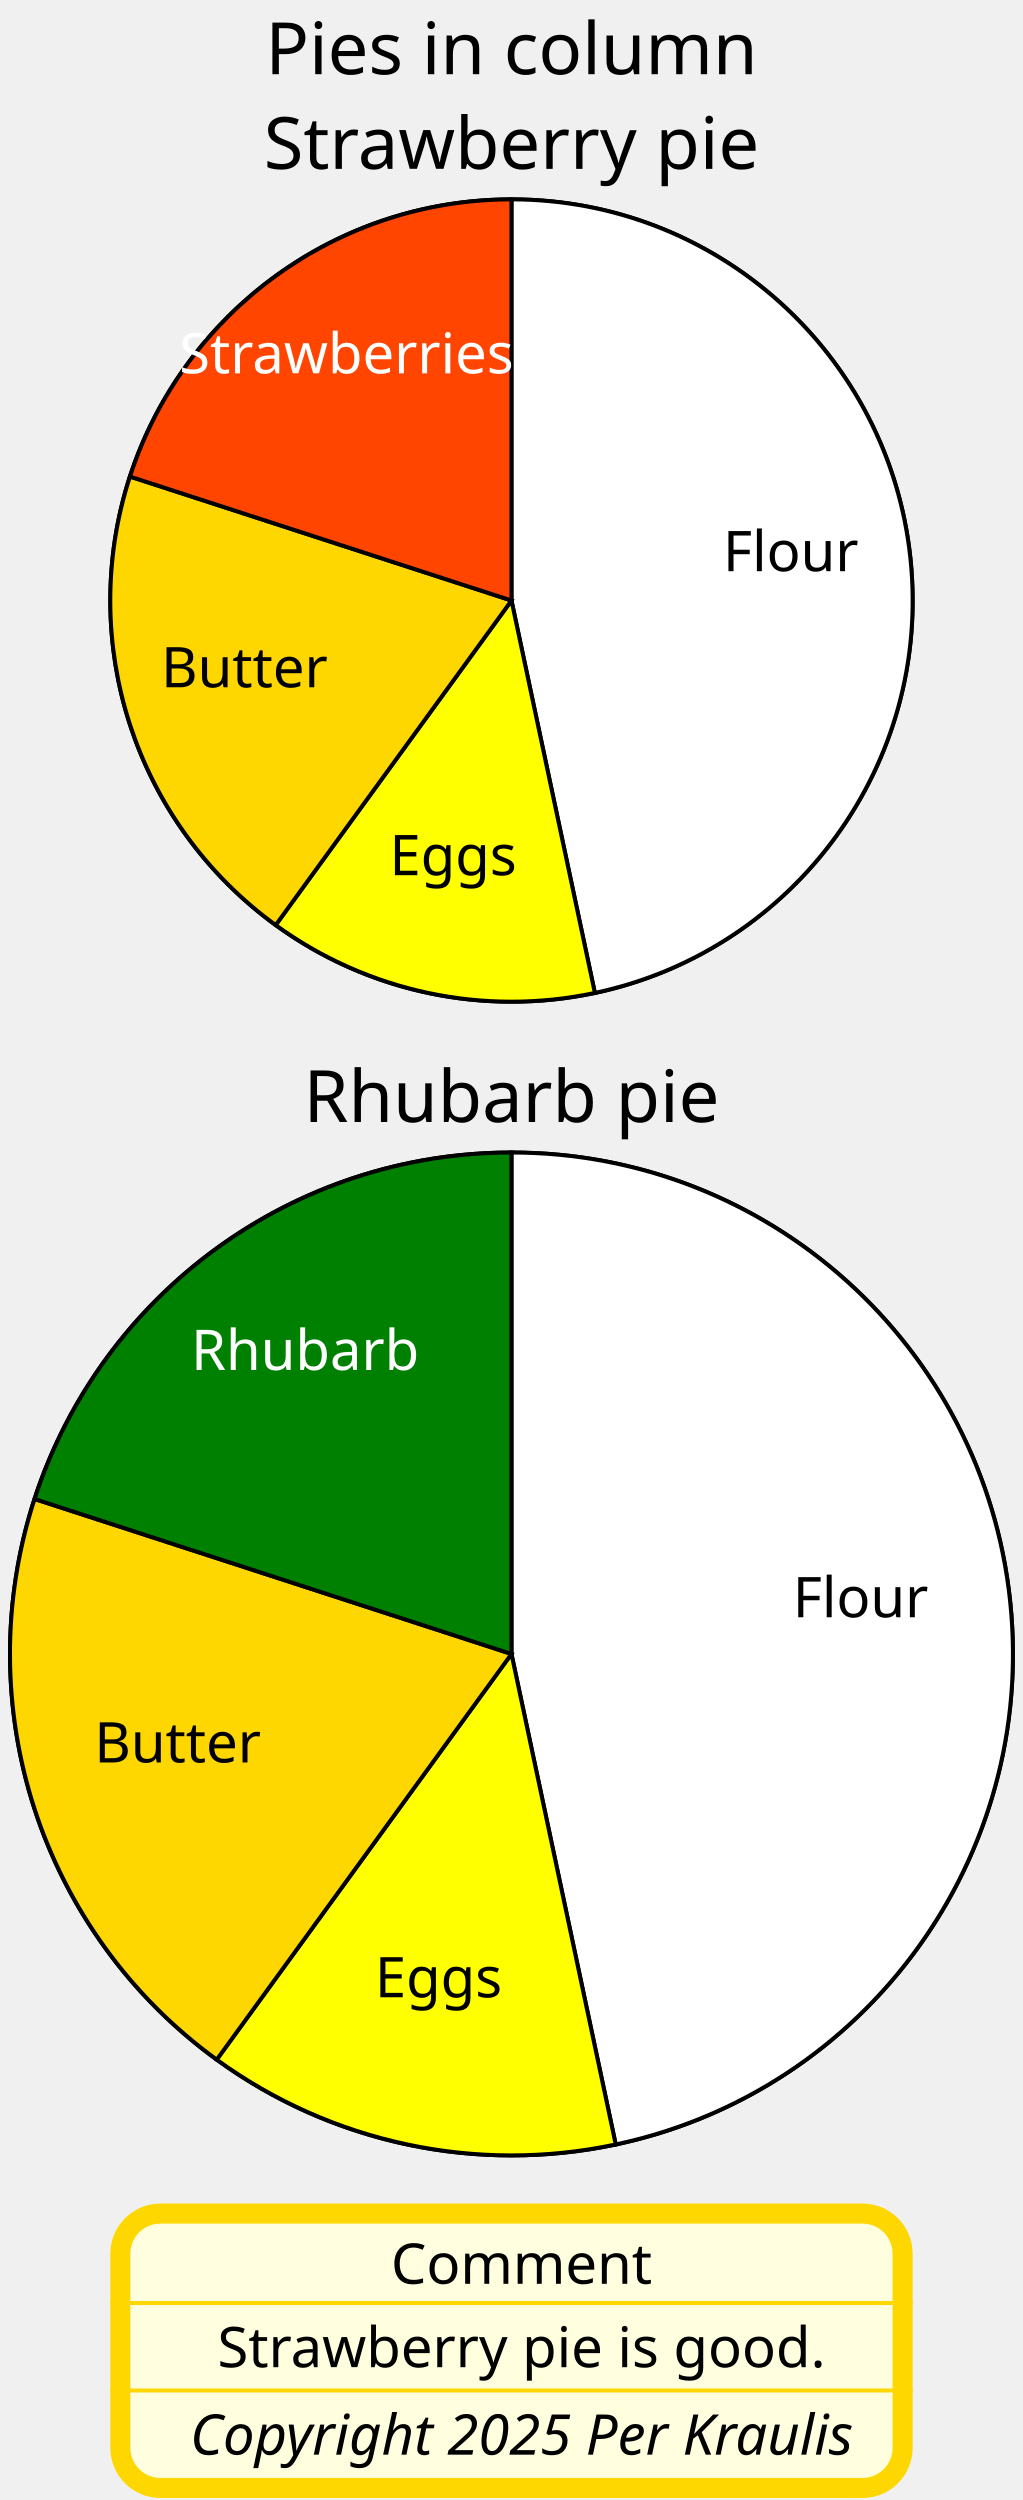
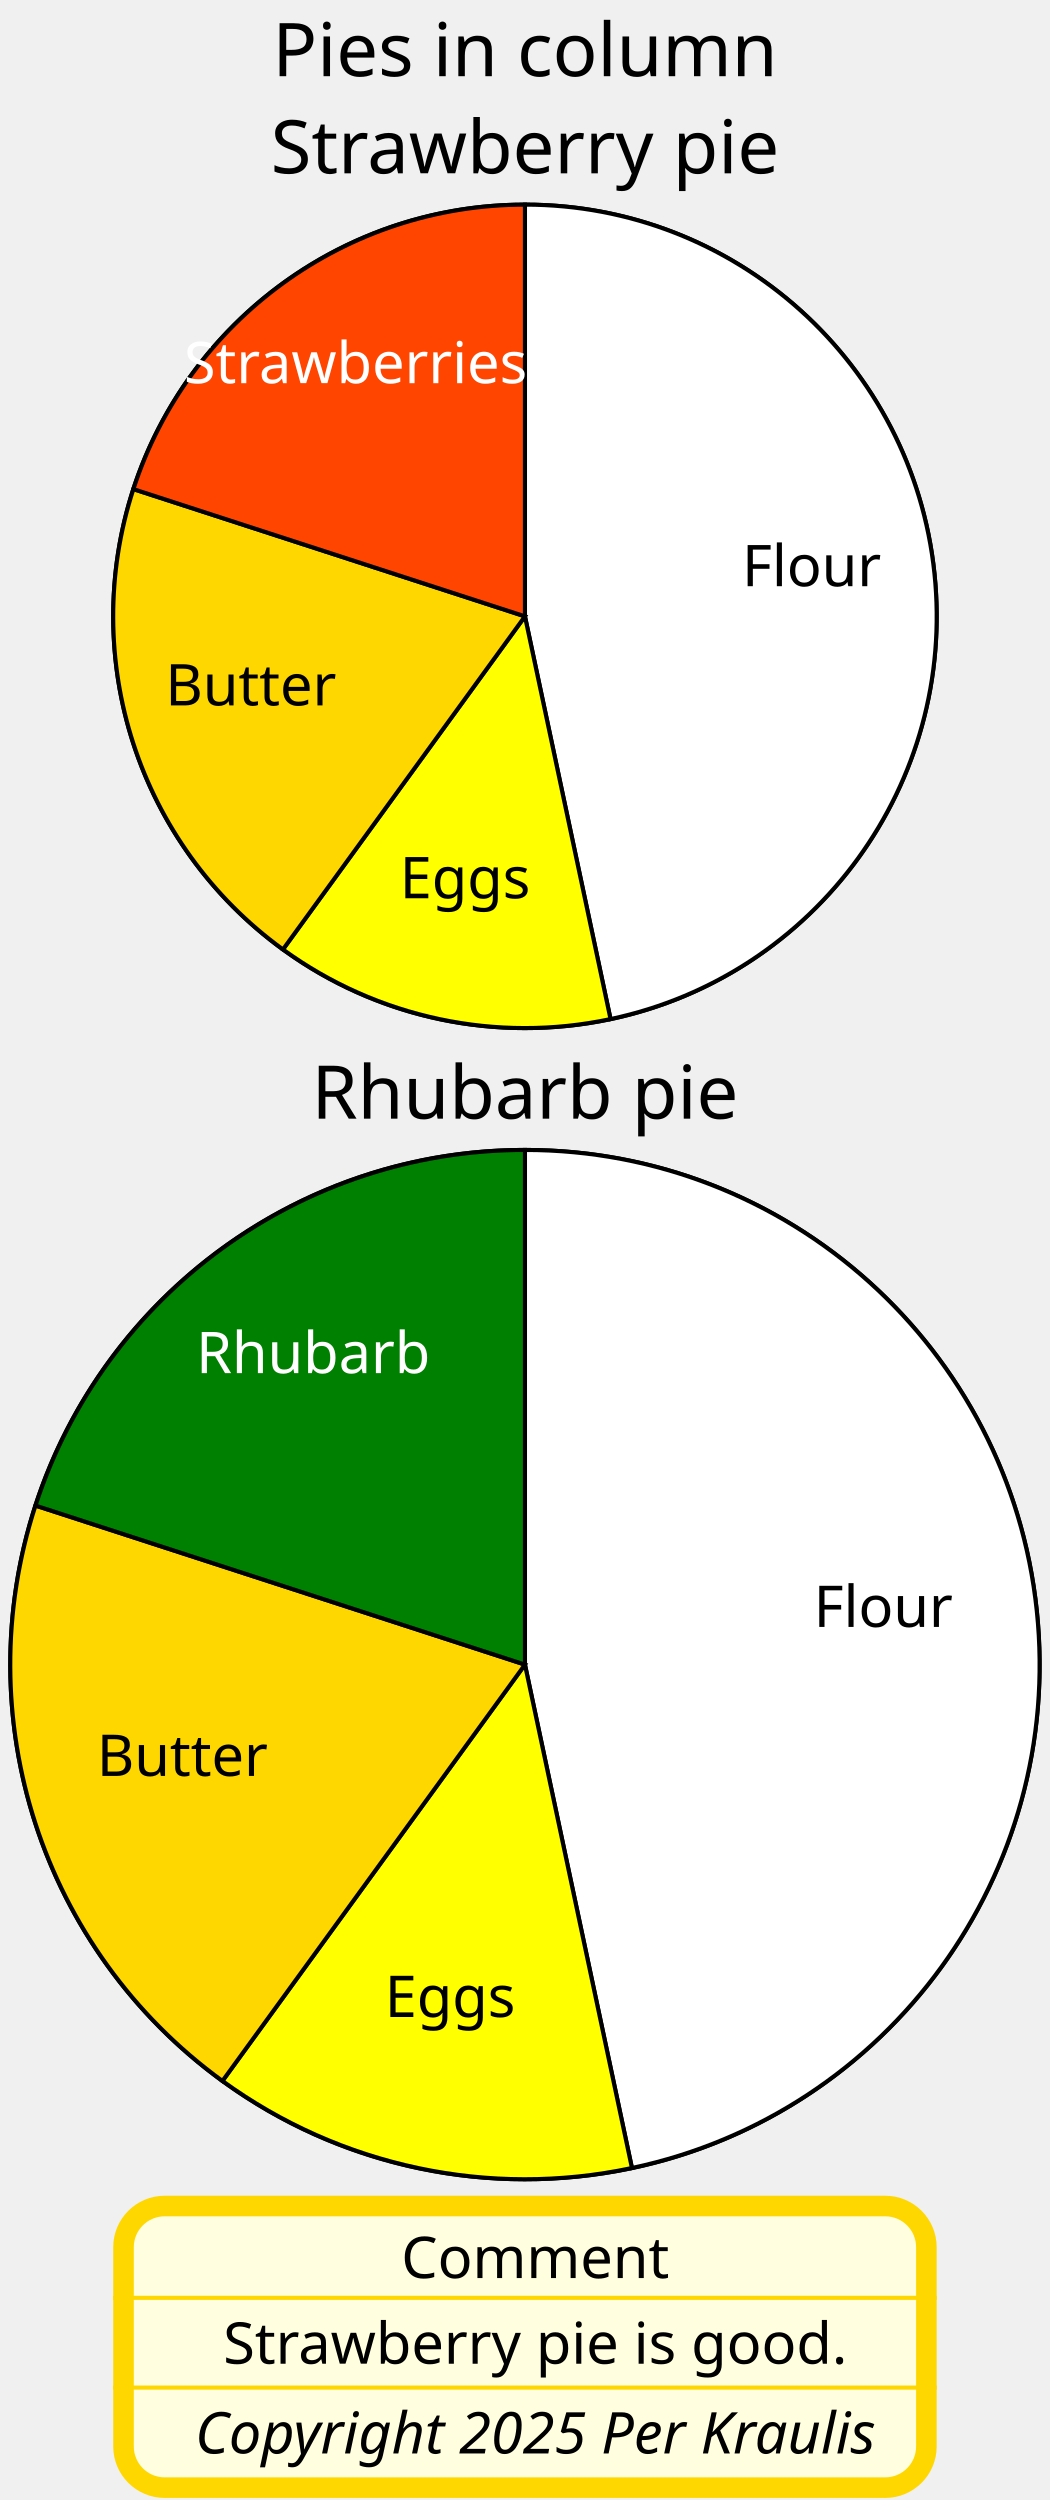
- <svg xmlns="http://www.w3.org/2000/svg" width="255" height="623.2" viewBox="0 0 255 623.2" transform="translate(0.5, 0.5)">
+ <svg xmlns="http://www.w3.org/2000/svg" width="255" height="607.2" viewBox="0 0 255 607.2" transform="translate(0.5, 0.5)">
  <g stroke="black" fill="white" font-family="sans-serif" font-size="14">
    <text x="127" y="18" stroke="none" fill="black" font-size="18" text-anchor="middle">Pies in column</text>
    <g transform="translate(25, 23.6)">
      <g stroke="black" fill="white" font-family="sans-serif" font-size="14">
        <text x="102" y="18" stroke="none" fill="black" font-size="18" text-anchor="middle">Strawberry pie</text>
        <g transform="translate(102, 125.6)">
          <circle r="100.0" />
          <g stroke="black" stroke-width="1">
            <path d="M 0 0 L 0 -100 A 100 100 0 0 1 20.791 97.815 Z" fill="white" />
            <path d="M 0 0 L 20.791 97.815 A 100 100 0 0 1 -58.779 80.902 Z" fill="yellow" />
            <path d="M 0 0 L -58.779 80.902 A 100 100 0 0 1 -95.106 -30.902 Z" fill="gold" />
            <a href="https://en.wikipedia.org/wiki/Strawberry">
              <path d="M 0 0 L -95.106 -30.902 A 100 100 0 0 1 0 -100 Z" fill="orangered" />
            </a>
          </g>
          <g stroke="none" fill="black" text-anchor="middle">
            <text x="69.617" y="-7.317" fill="black">Flour</text>
            <text x="-14.554" y="68.47" fill="black">Eggs</text>
            <text x="-66.574" y="21.631" fill="black">Butter</text>
            <text x="-41.145" y="-56.631" fill="white">Strawberries</text>
          </g>
        </g>
      </g>
    </g>
-     <g transform="translate(0, 261.2)">
+     <g transform="translate(0, 253.2)">
      <g stroke="black" fill="white" font-family="sans-serif" font-size="14">
        <text x="127" y="18" stroke="none" fill="black" font-size="18" text-anchor="middle">Rhubarb pie</text>
        <g transform="translate(127, 150.6)">
          <circle r="125.0" />
          <g stroke="black" stroke-width="1">
            <path d="M 0 0 L 0 -125 A 125 125 0 0 1 25.989 122.268 Z" fill="white" />
            <path d="M 0 0 L 25.989 122.268 A 125 125 0 0 1 -73.473 101.127 Z" fill="yellow" />
            <path d="M 0 0 L -73.473 101.127 A 125 125 0 0 1 -118.882 -38.627 Z" fill="gold" />
            <a href="https://en.wikipedia.org/wiki/Rhubarb">
              <path d="M 0 0 L -118.882 -38.627 A 125 125 0 0 1 0 -125 Z" fill="green" />
            </a>
          </g>
          <g stroke="none" fill="black" text-anchor="middle">
            <text x="87.021" y="-9.146" fill="black">Flour</text>
            <text x="-18.192" y="85.588" fill="black">Eggs</text>
            <text x="-83.217" y="27.039" fill="black">Butter</text>
            <text x="-51.431" y="-70.789" fill="white">Rhubarb</text>
          </g>
        </g>
      </g>
    </g>
-     <g transform="translate(27, 548.8)">
+     <g transform="translate(27, 532.8)">
      <g stroke="black" fill="white" font-family="sans-serif" font-size="14">
        <text x="100" y="18" stroke="none" fill="black" font-size="18" text-anchor="middle">Comment</text>
        <rect x="2.5" y="2.5" rx="10" ry="10" width="195" fill="lightyellow" stroke="gold" stroke-width="5" height="68.4" />
        <g stroke="none" fill="black" text-anchor="middle" transform="translate(102.5, 20)">
          <text x="0" y="0">Comment</text>
        </g>
        <line x1="0" y1="24.8" x2="200" y2="24.8" stroke="gold" stroke-width="1" />
        <g stroke="none" fill="black" text-anchor="middle" transform="translate(102.5, 40.8)">
          <text x="0" y="0">Strawberry pie is good.</text>
        </g>
        <line x1="0" y1="46.6" x2="200" y2="46.6" stroke="gold" stroke-width="1" />
        <g stroke="none" fill="black" text-anchor="middle" font-style="italic" transform="translate(102.5, 62.6)">
          <text x="0" y="0">Copyright 2025 Per Kraulis</text>
        </g>
      </g>
    </g>
  </g>
</svg>
